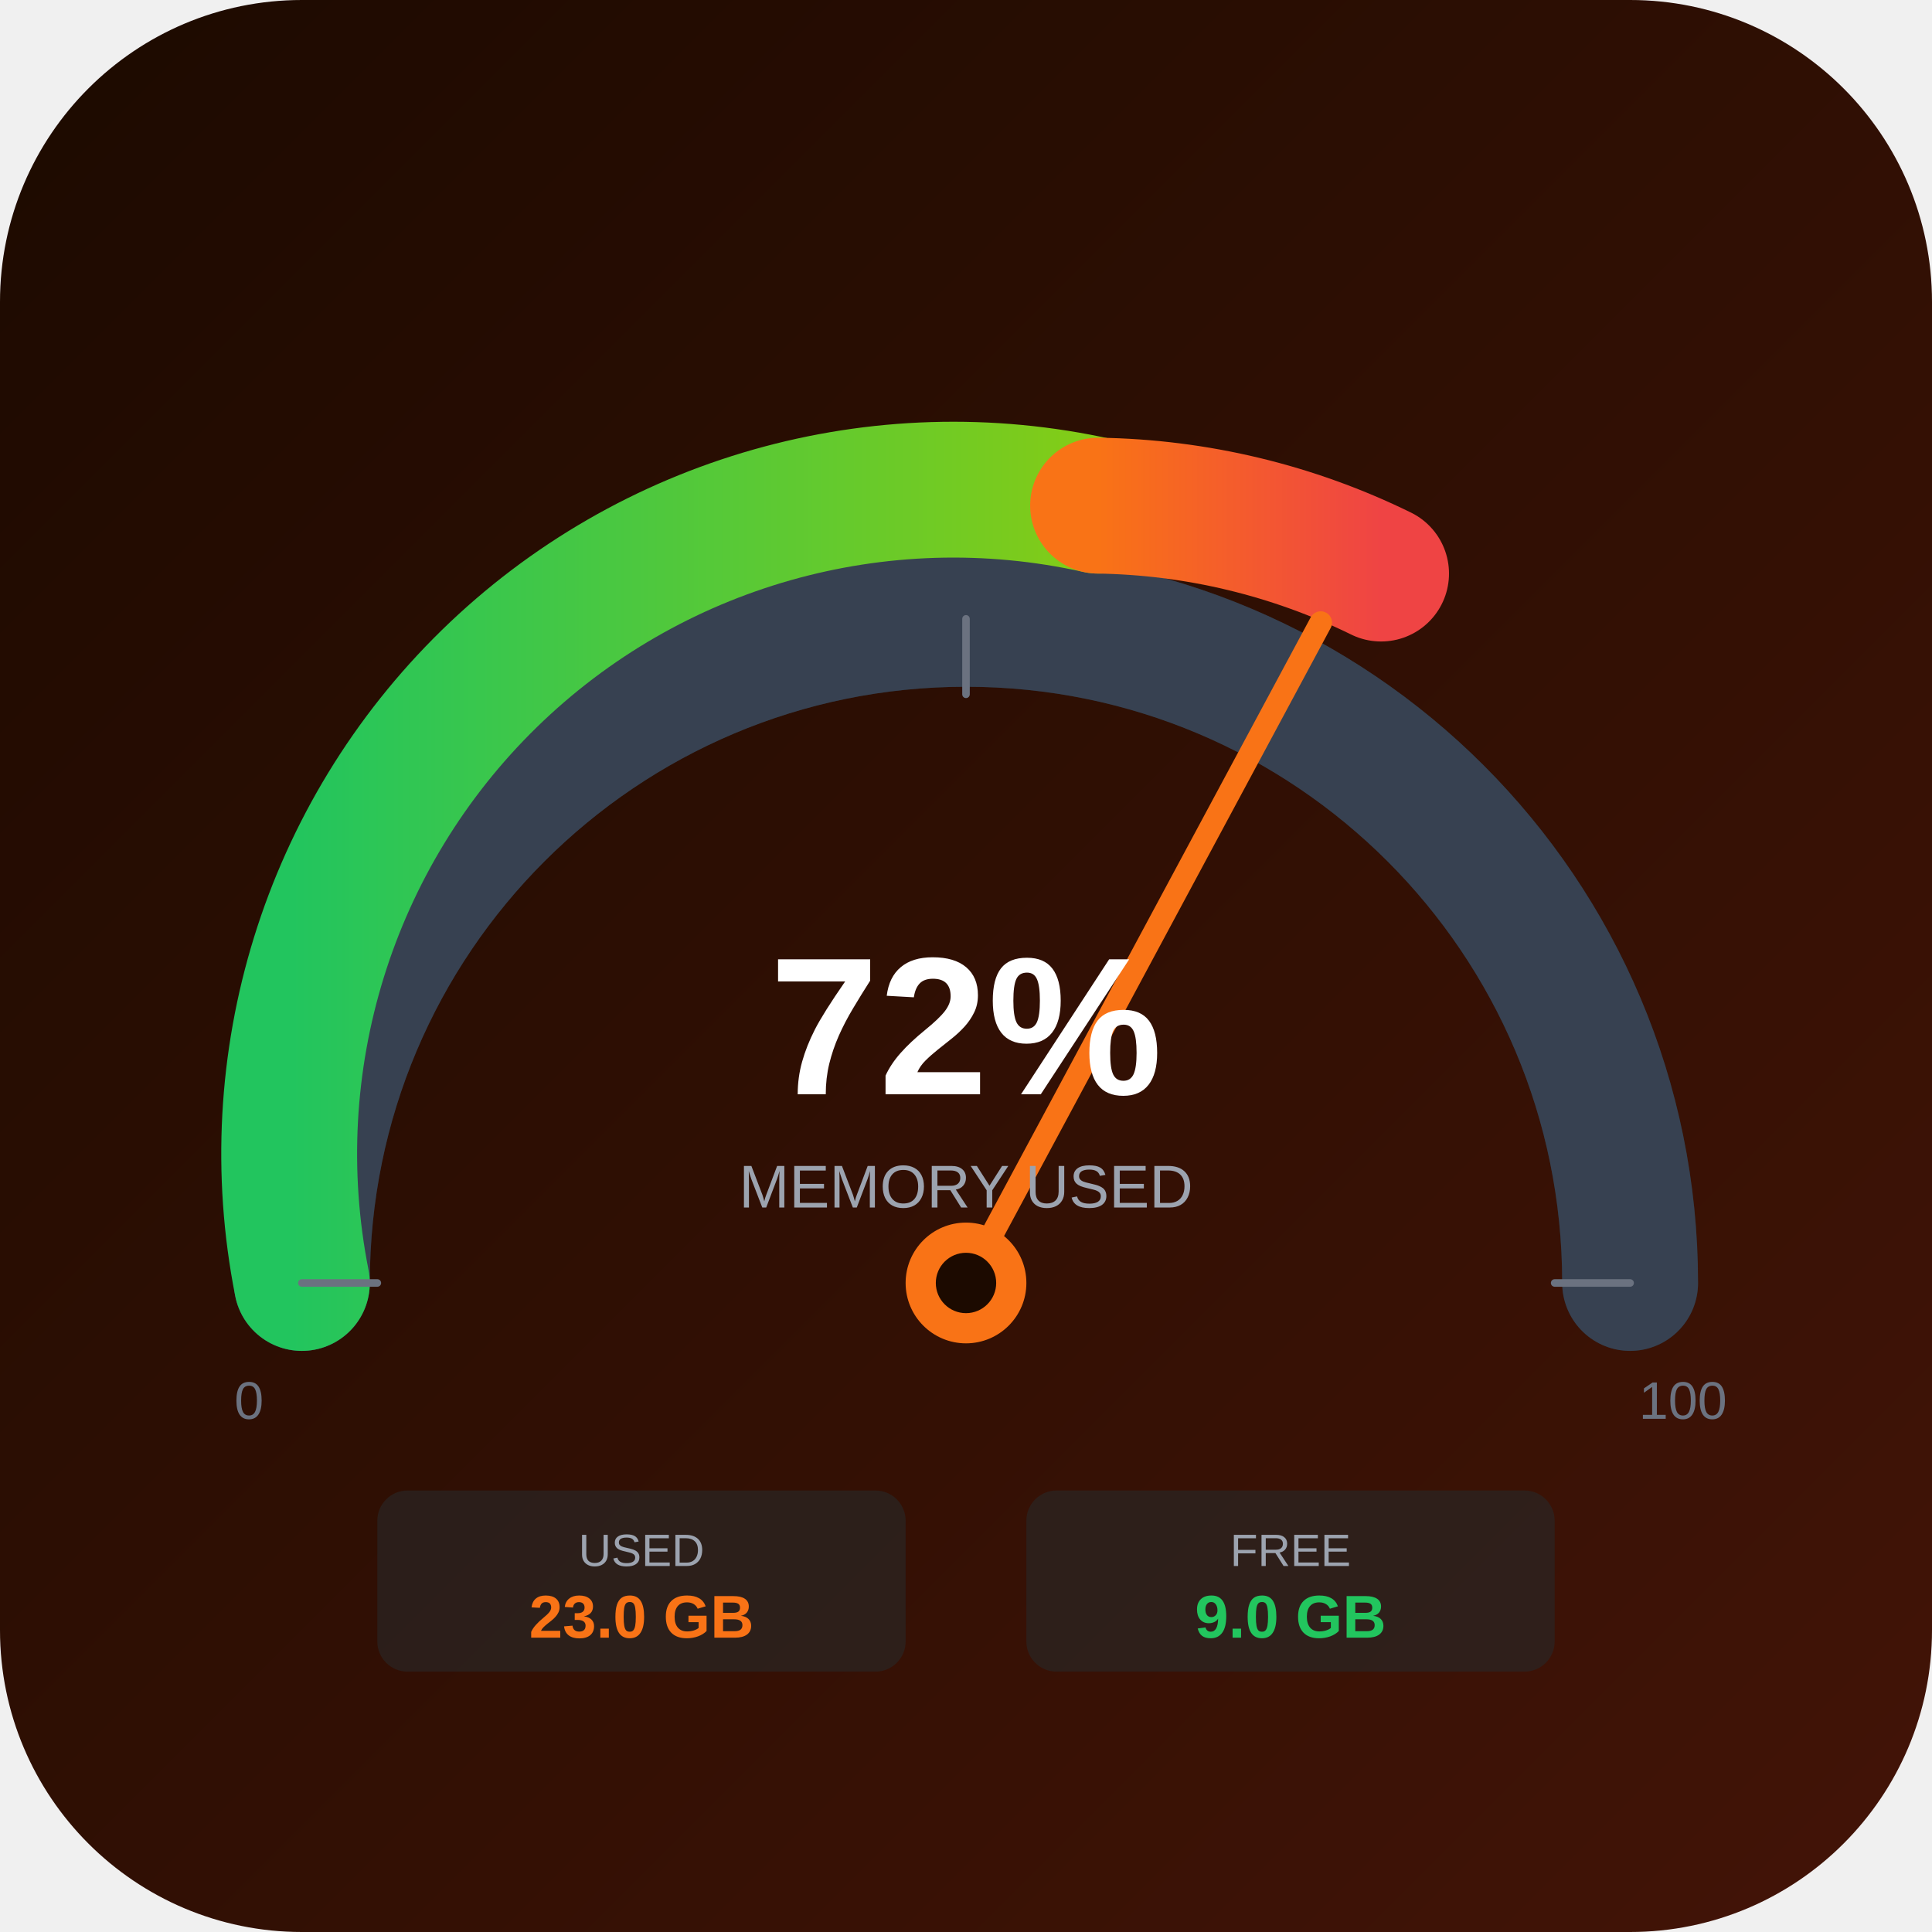
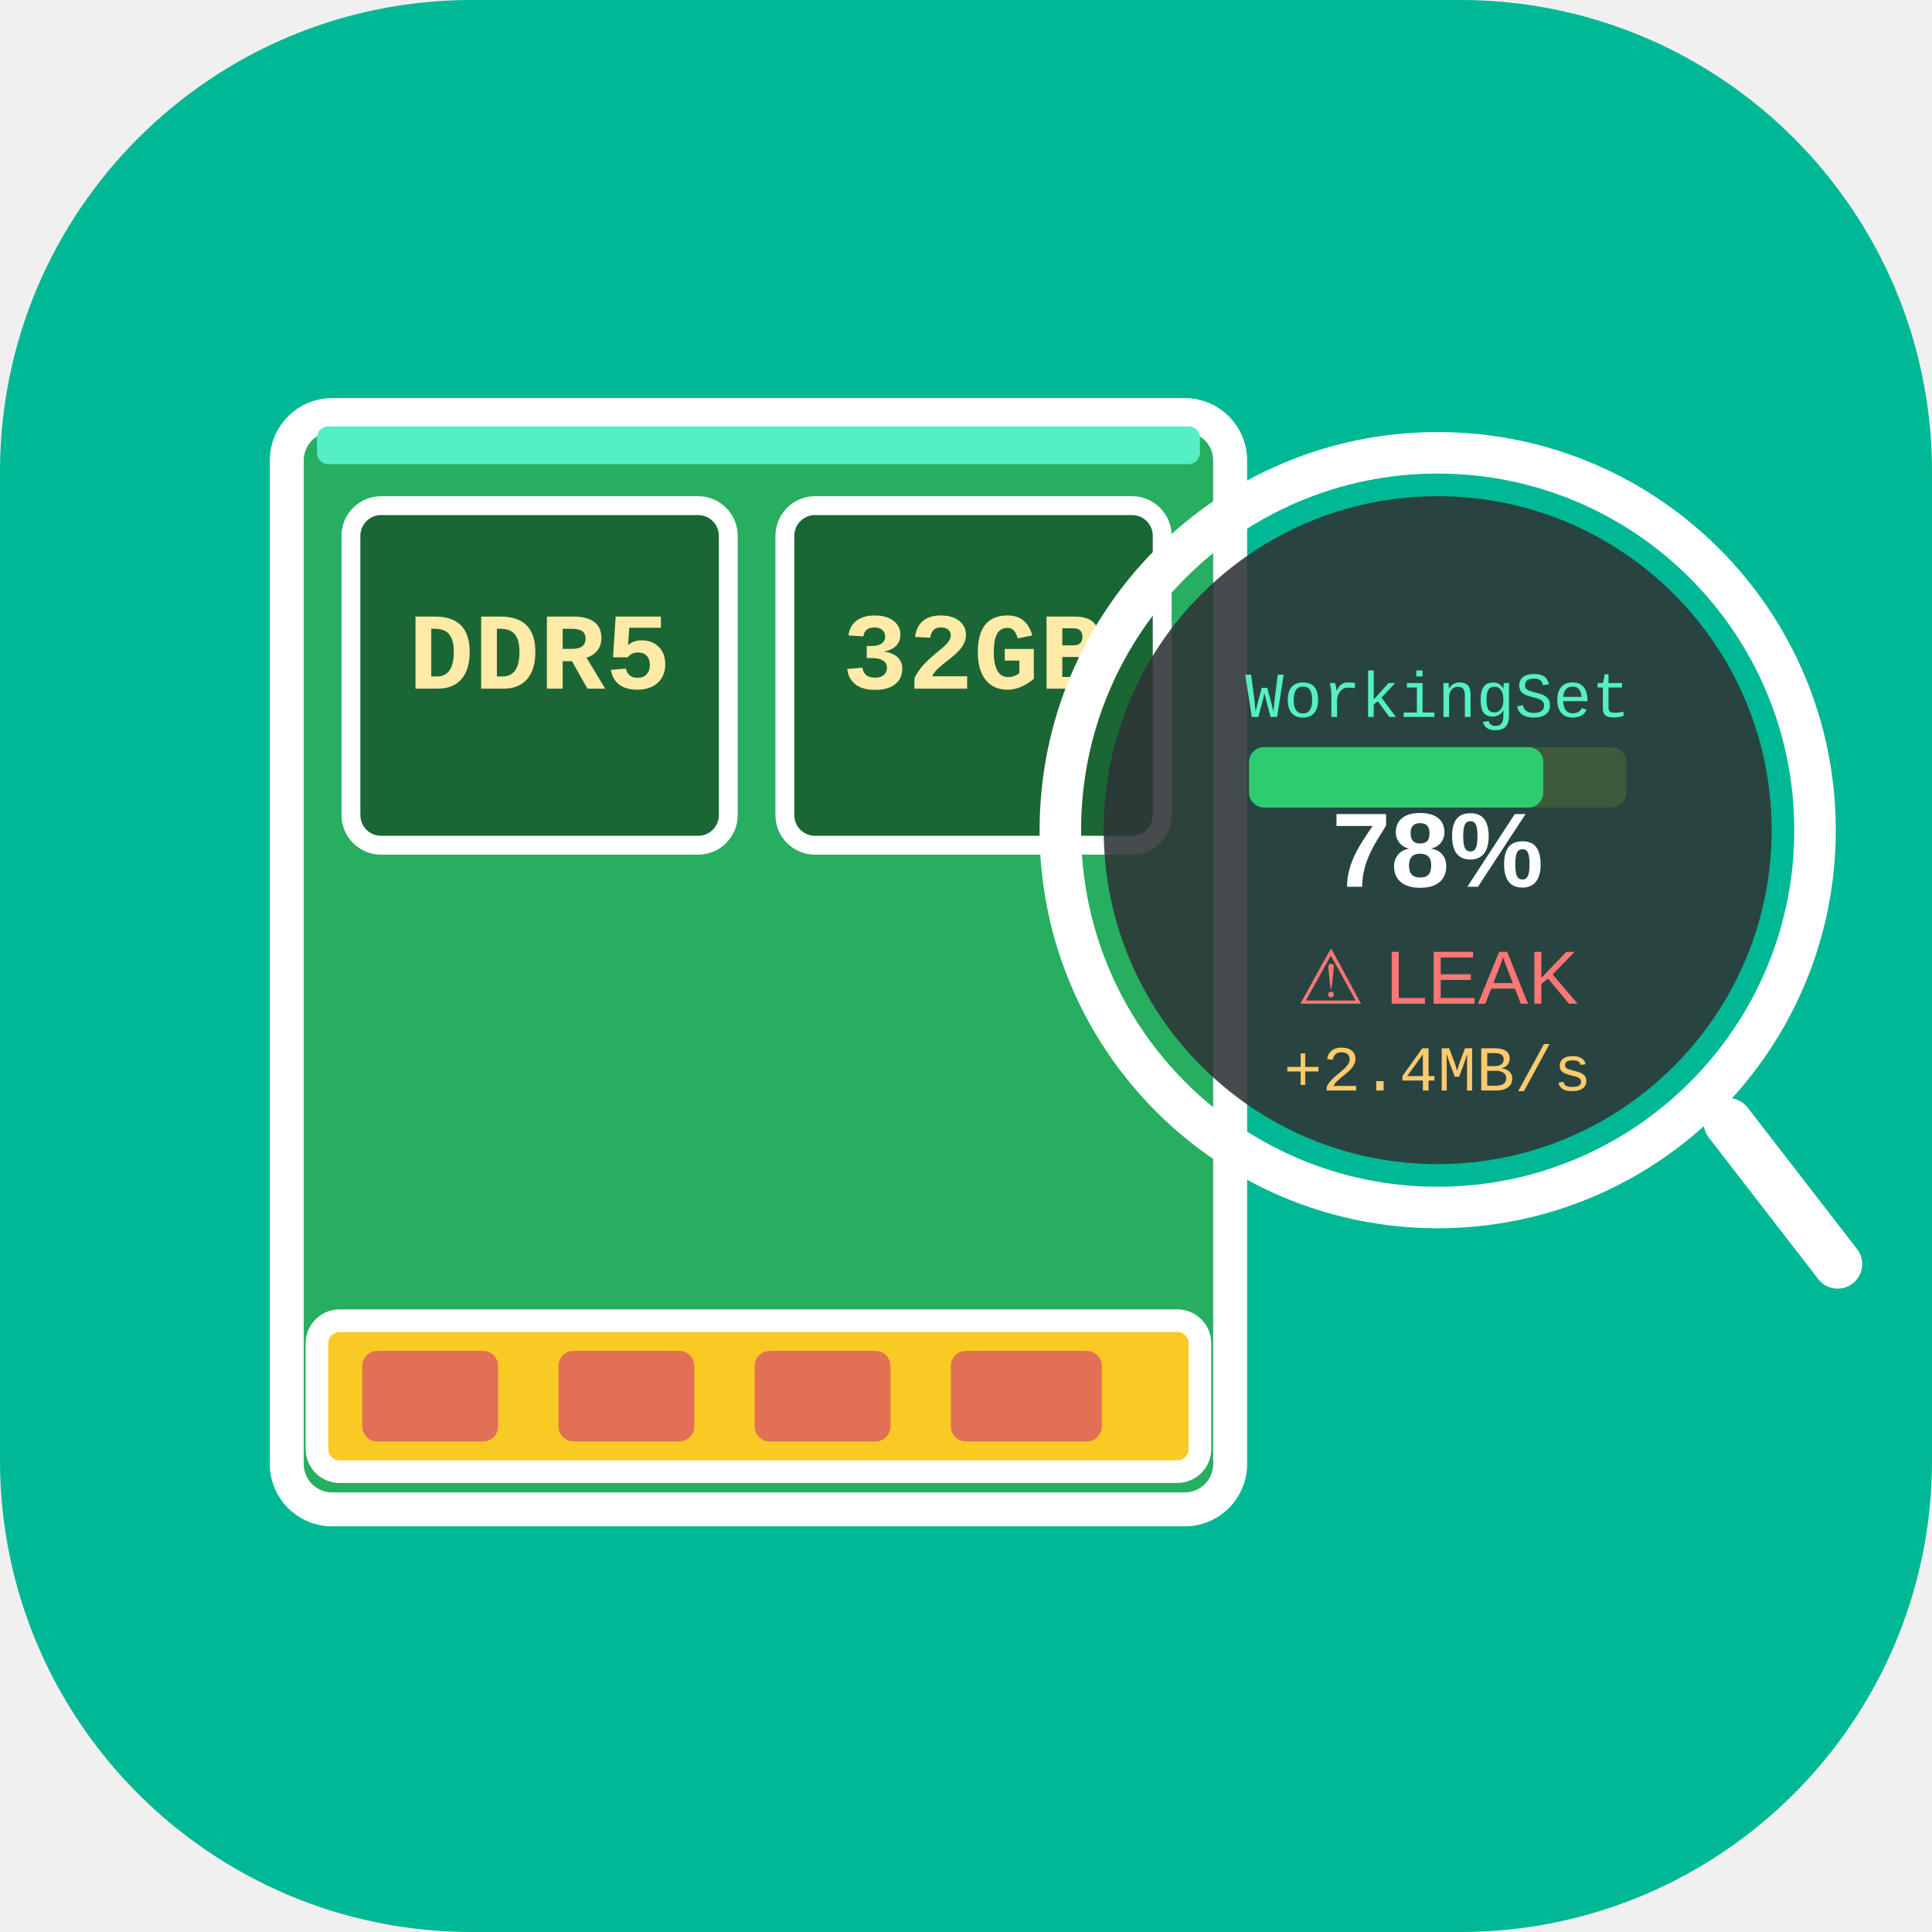
- <svg xmlns="http://www.w3.org/2000/svg" viewBox="0 0 512 512">
-   <defs>
-     <linearGradient id="bg" x1="0%" y1="0%" x2="100%" y2="100%">
-       <stop offset="0%" stop-color="#1C0A00" />
-       <stop offset="100%" stop-color="#431407" />
-     </linearGradient>
-     <linearGradient id="gaugeGreen" x1="0%" y1="0%" x2="100%" y2="0%">
-       <stop offset="0%" stop-color="#22C55E" />
-       <stop offset="100%" stop-color="#84CC16" />
-     </linearGradient>
-     <linearGradient id="gaugeOrange" x1="0%" y1="0%" x2="100%" y2="0%">
-       <stop offset="0%" stop-color="#F97316" />
-       <stop offset="100%" stop-color="#EF4444" />
-     </linearGradient>
-   </defs>
-   <rect width="512" height="512" rx="80" fill="url(#bg)" />
-   <path d="M 80 340 A 176 176 0 0 1 432 340" fill="none" stroke="#292524" stroke-width="36" stroke-linecap="round" />
-   <path d="M 80 340 A 176 176 0 0 1 432 340" fill="none" stroke="#374151" stroke-width="36" stroke-linecap="round" />
-   <path d="M 80 340 A 176 176 0 0 1 291 134" fill="none" stroke="url(#gaugeGreen)" stroke-width="36" stroke-linecap="round" />
-   <path d="M 291 134 A 176 176 0 0 1 366 152" fill="none" stroke="url(#gaugeOrange)" stroke-width="36" stroke-linecap="round" />
-   <g stroke="#6B7280" stroke-width="2" stroke-linecap="round">
-     <line x1="80" y1="340" x2="100" y2="340" />
-     <line x1="432" y1="340" x2="412" y2="340" />
-     <line x1="256" y1="164" x2="256" y2="184" />
-   </g>
-   <line x1="256" y1="340" x2="350" y2="165" stroke="#F97316" stroke-width="6" stroke-linecap="round" />
-   <circle cx="256" cy="340" r="16" fill="#F97316" />
-   <circle cx="256" cy="340" r="8" fill="#1C0A00" />
-   <text x="256" y="290" font-family="Arial" font-size="52" fill="white" text-anchor="middle" font-weight="bold">72%</text>
-   <text x="256" y="320" font-family="Arial" font-size="16" fill="#9CA3AF" text-anchor="middle">MEMORY USED</text>
-   <text x="66" y="376" font-family="Arial" font-size="14" fill="#6B7280" text-anchor="middle">0</text>
-   <text x="446" y="376" font-family="Arial" font-size="14" fill="#6B7280" text-anchor="middle">100</text>
-   <rect x="100" y="395" width="140" height="48" rx="8" fill="#292524" opacity="0.7" />
-   <text x="170" y="415" font-family="Arial" font-size="12" fill="#9CA3AF" text-anchor="middle">USED</text>
-   <text x="170" y="434" font-family="Arial" font-size="16" fill="#F97316" text-anchor="middle" font-weight="bold">23.0 GB</text>
-   <rect x="272" y="395" width="140" height="48" rx="8" fill="#292524" opacity="0.7" />
-   <text x="342" y="415" font-family="Arial" font-size="12" fill="#9CA3AF" text-anchor="middle">FREE</text>
-   <text x="342" y="434" font-family="Arial" font-size="16" fill="#22C55E" text-anchor="middle" font-weight="bold">9.0 GB</text>
+ <svg xmlns="http://www.w3.org/2000/svg" viewBox="0 0 1024 1024">
+   <rect width="1024" height="1024" rx="250" fill="#00B894" />
+   <rect x="152" y="220" width="500" height="580" rx="24" fill="#27AE60" stroke="#FFFFFF" stroke-width="18" />
+   <rect x="168" y="700" width="468" height="80" rx="12" fill="#F9CA24" stroke="#FFFFFF" stroke-width="12" />
+   <rect x="192" y="716" width="72" height="48" rx="8" fill="#E17055" />
+   <rect x="296" y="716" width="72" height="48" rx="8" fill="#E17055" />
+   <rect x="400" y="716" width="72" height="48" rx="8" fill="#E17055" />
+   <rect x="504" y="716" width="80" height="48" rx="8" fill="#E17055" />
+   <rect x="186" y="268" width="200" height="180" rx="16" fill="#1A6634" stroke="#FFFFFF" stroke-width="10" />
+   <text x="286" y="365" text-anchor="middle" font-family="'Consolas','Courier New',monospace" font-size="58" font-weight="900" fill="#FFEAA7">DDR5</text>
+   <rect x="416" y="268" width="200" height="180" rx="16" fill="#1A6634" stroke="#FFFFFF" stroke-width="10" />
+   <text x="516" y="365" text-anchor="middle" font-family="'Consolas','Courier New',monospace" font-size="58" font-weight="900" fill="#FFEAA7">32GB</text>
+   <rect x="168" y="226" width="468" height="20" rx="6" fill="#55EFC4" />
+   <circle cx="762" cy="440" r="200" fill="none" stroke="#FFFFFF" stroke-width="22" />
+   <circle cx="762" cy="440" r="177" fill="#2D3436" opacity="0.88" />
+   <text x="762" y="380" text-anchor="middle" font-family="'Consolas','Courier New',monospace" font-size="34" fill="#55EFC4">WorkingSet</text>
+   <rect x="662" y="396" width="200" height="32" rx="8" fill="#3D5A3D" />
+   <rect x="662" y="396" width="156" height="32" rx="8" fill="#2ECC71" />
+   <text x="762" y="470" text-anchor="middle" font-family="'Segoe UI',Arial,sans-serif" font-size="56" font-weight="900" fill="#FFFFFF">78%</text>
+   <text x="762" y="532" text-anchor="middle" font-family="'Segoe UI',Arial,sans-serif" font-size="40" fill="#FF7675">⚠ LEAK</text>
+   <text x="762" y="578" text-anchor="middle" font-family="'Consolas','Courier New',monospace" font-size="34" fill="#FDCB6E">+2.4MB/s</text>
+   <line x1="916" y1="595" x2="974" y2="670" stroke="#FFFFFF" stroke-width="26" stroke-linecap="round" />
</svg>
